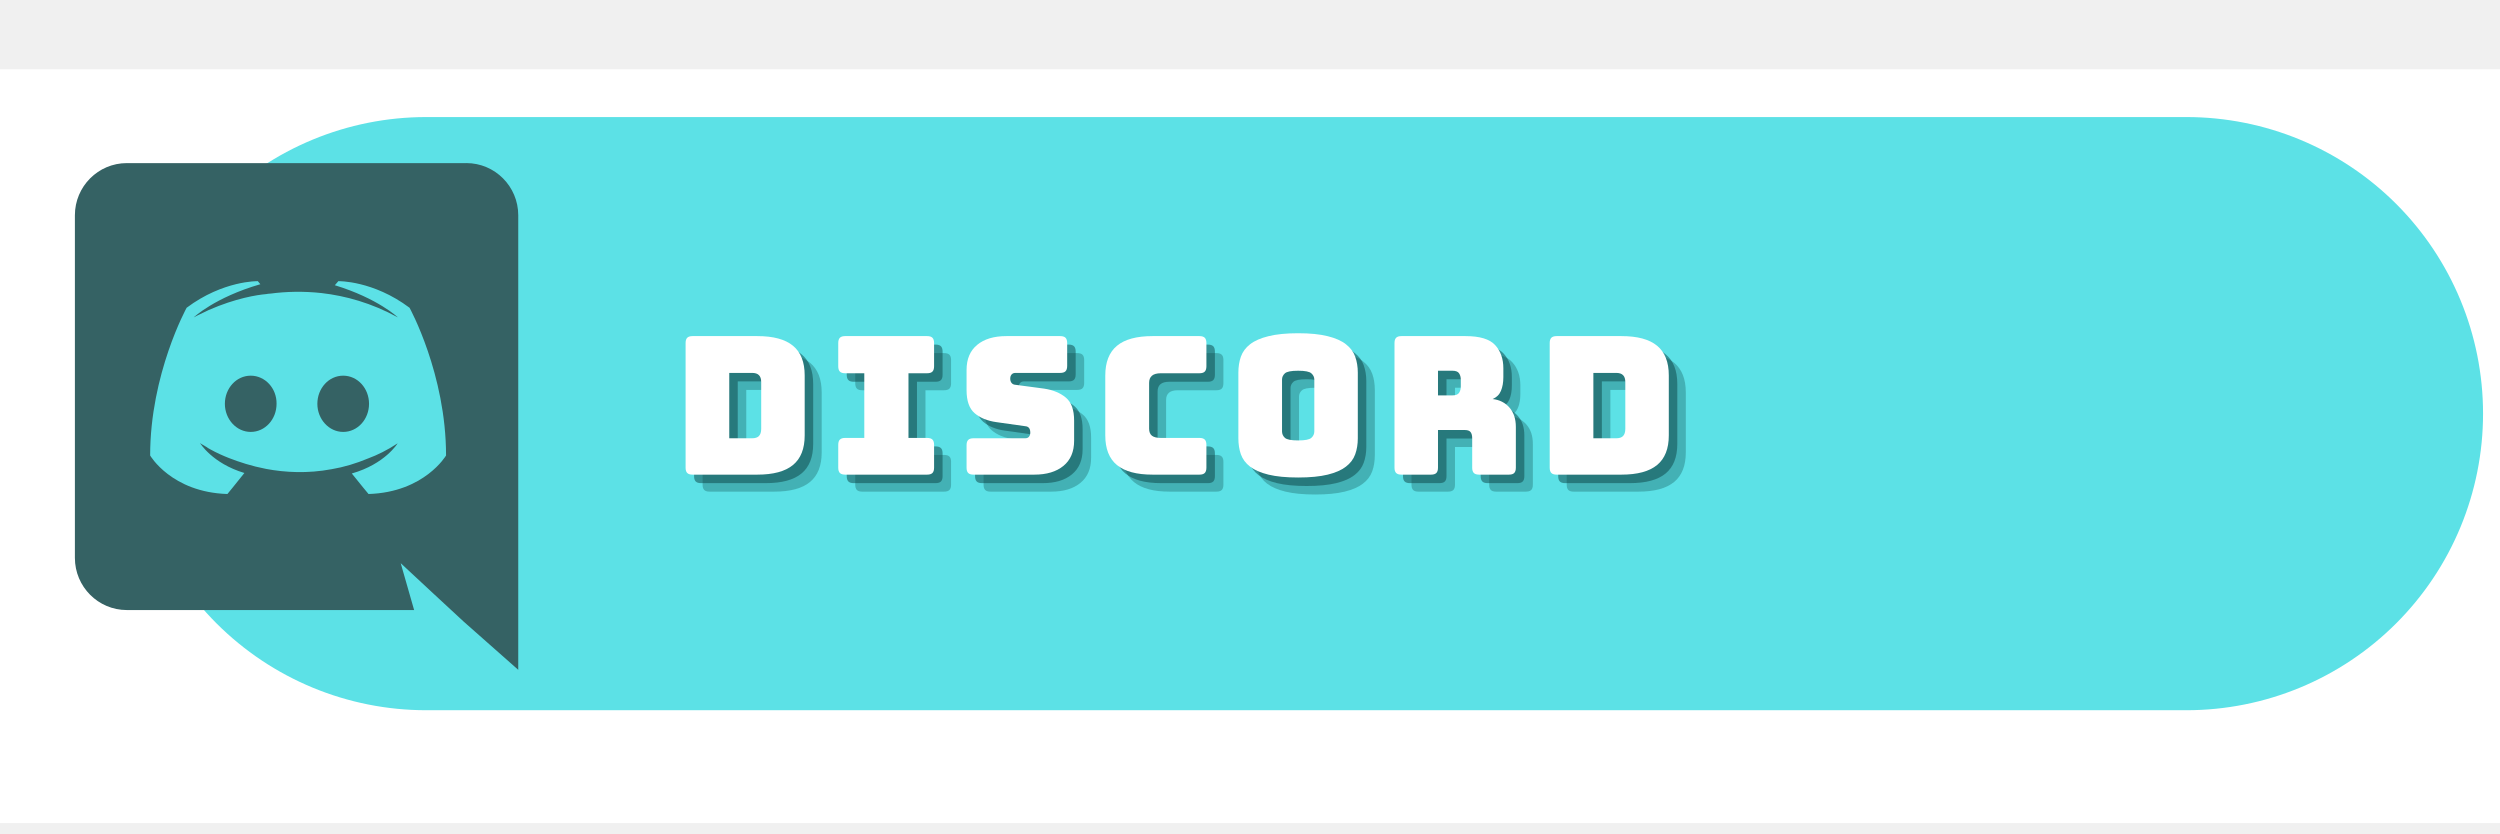
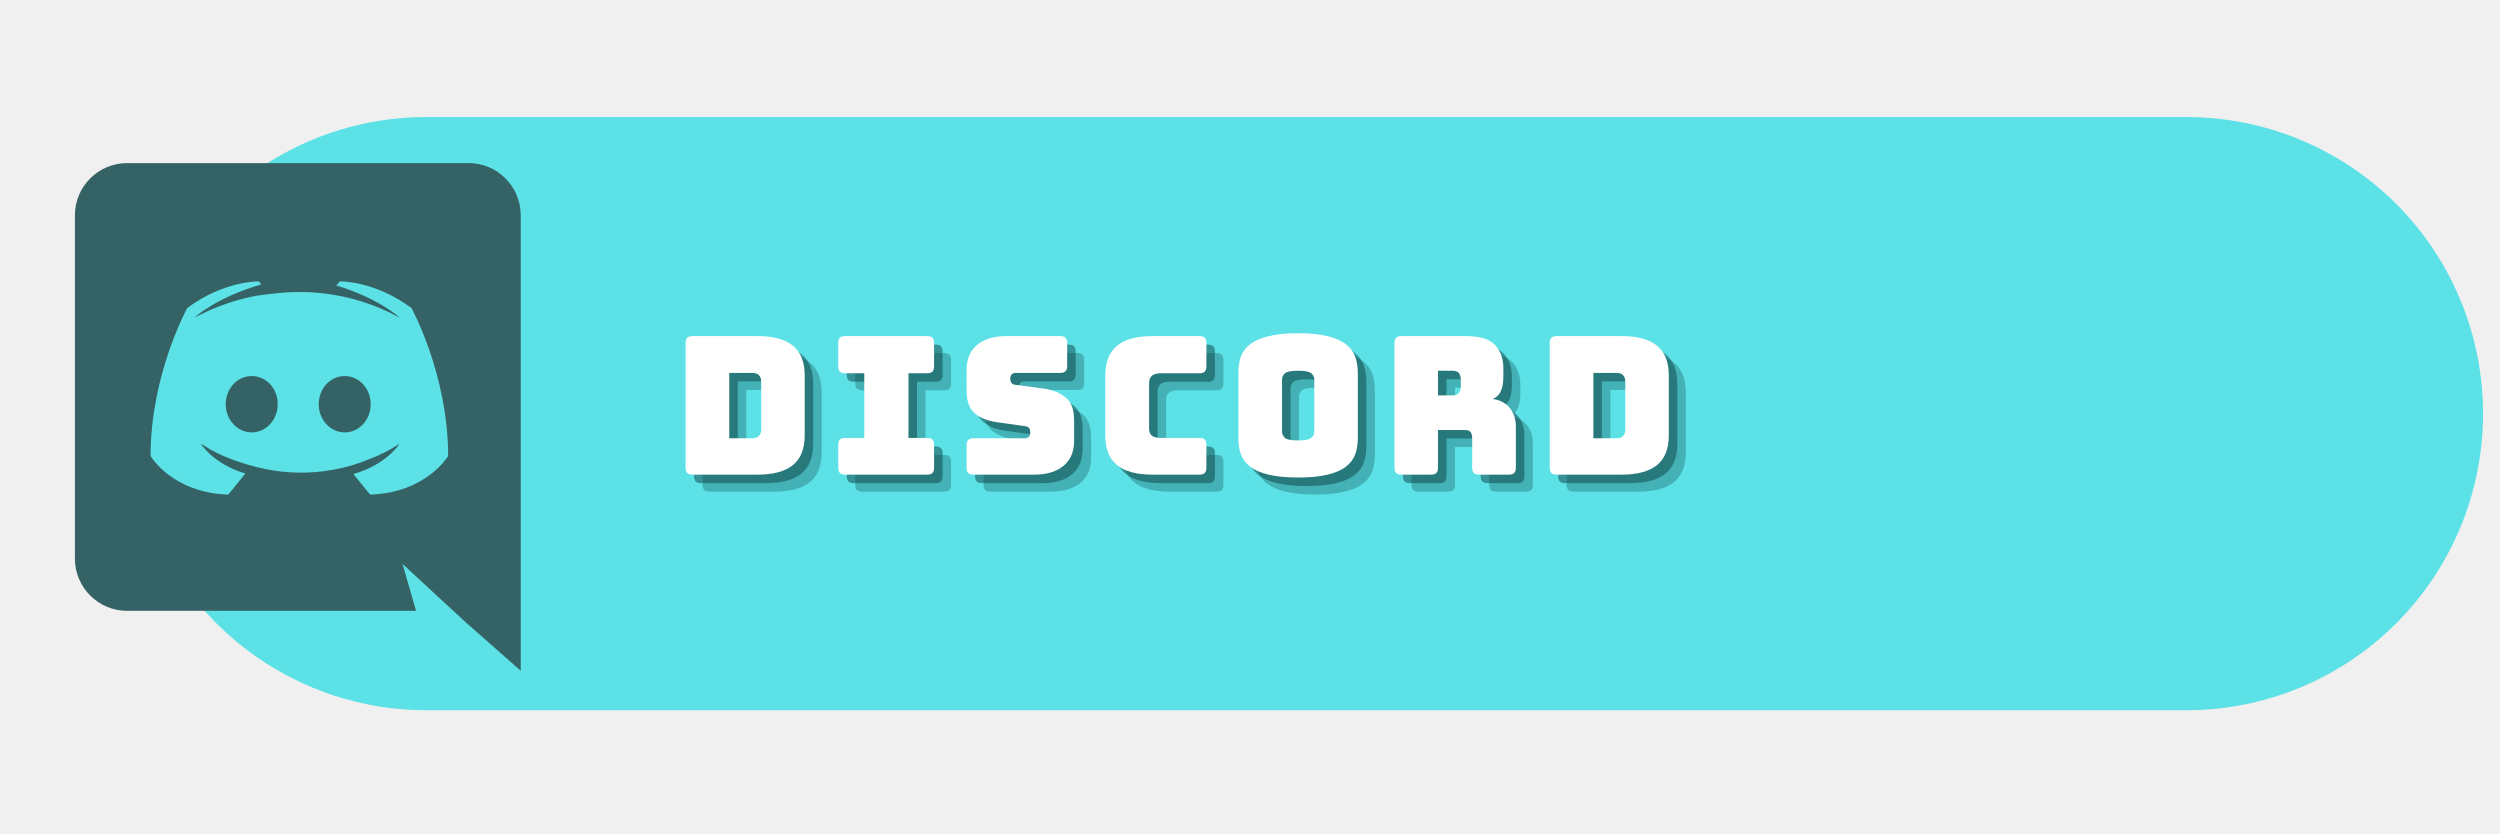
<svg xmlns="http://www.w3.org/2000/svg" width="600" zoomAndPan="magnify" viewBox="0 0 450 150" height="200" preserveAspectRatio="xMidYMid meet" version="1.0">
  <defs>
    <g />
-     <clipPath id="6c21bdaf57">
-       <path d="M 0 12.465 L 450 12.465 L 450 148.152 L 0 148.152 Z M 0 12.465 " clip-rule="nonzero" />
-     </clipPath>
-     <clipPath id="029d21b144">
+     <clipPath id="065d0ccf57">
      <path d="M 23.332 21.07 L 446.949 21.07 L 446.949 127.84 L 23.332 127.84 Z M 23.332 21.07 " clip-rule="nonzero" />
    </clipPath>
-     <clipPath id="9e6a04bb21">
+     <clipPath id="f2f9490e58">
      <path d="M 76.715 21.07 L 393.562 21.07 C 407.723 21.07 421.301 26.695 431.312 36.703 C 441.324 46.715 446.949 60.297 446.949 74.453 C 446.949 88.613 441.324 102.191 431.312 112.203 C 421.301 122.215 407.723 127.84 393.562 127.84 L 76.715 127.84 C 62.559 127.84 48.977 122.215 38.965 112.203 C 28.953 102.191 23.332 88.613 23.332 74.453 C 23.332 60.297 28.953 46.715 38.965 36.703 C 48.977 26.695 62.559 21.07 76.715 21.07 Z M 76.715 21.07 " clip-rule="nonzero" />
    </clipPath>
-     <clipPath id="2008653a7a">
-       <path d="M 13.48 29.301 L 93.285 29.301 L 93.285 120.641 L 13.48 120.641 Z M 13.48 29.301 " clip-rule="nonzero" />
+     <clipPath id="741aa9d150">
+       <path d="M 13.48 29.301 L 93.73 29.301 L 93.73 120.801 L 13.48 120.801 Z M 13.48 29.301 " clip-rule="nonzero" />
    </clipPath>
  </defs>
-   <g clip-path="url(#6c21bdaf57)">
-     <path fill="#ffffff" d="M -53.301 12.465 L 523.578 12.465 L 523.578 148.152 L -53.301 148.152 Z M -53.301 12.465 " fill-opacity="1" fill-rule="nonzero" />
-   </g>
-   <g clip-path="url(#029d21b144)">
-     <g clip-path="url(#9e6a04bb21)">
+   <g clip-path="url(#065d0ccf57)">
+     <g clip-path="url(#f2f9490e58)">
      <path fill="#5ce1e6" d="M 23.332 21.07 L 446.949 21.07 L 446.949 127.84 L 23.332 127.84 Z M 23.332 21.07 " fill-opacity="1" fill-rule="nonzero" />
    </g>
  </g>
  <g fill="#0d4244" fill-opacity="0.302">
    <g transform="translate(124.0756, 88.49545)">
      <g>
        <path d="M 15.297 0 L 3.641 0 C 3.203 0 2.883 -0.098 2.688 -0.297 C 2.488 -0.492 2.391 -0.812 2.391 -1.25 L 2.391 -23.688 C 2.391 -24.125 2.488 -24.441 2.688 -24.641 C 2.883 -24.836 3.203 -24.938 3.641 -24.938 L 15.297 -24.938 C 18.18 -24.938 20.32 -24.359 21.719 -23.203 C 23.125 -22.047 23.828 -20.266 23.828 -17.859 L 23.828 -7.062 C 23.828 -4.664 23.125 -2.891 21.719 -1.734 C 20.32 -0.578 18.18 0 15.297 0 Z M 10.25 -18.312 L 10.25 -6.547 L 14.375 -6.547 C 14.926 -6.547 15.332 -6.68 15.594 -6.953 C 15.863 -7.234 16 -7.66 16 -8.234 L 16 -16.656 C 16 -17.227 15.863 -17.645 15.594 -17.906 C 15.332 -18.176 14.926 -18.312 14.375 -18.312 Z M 10.25 -18.312 " />
      </g>
    </g>
  </g>
  <g fill="#0d4244" fill-opacity="0.302">
-     <g transform="translate(152.1165, 88.49545)">
+     <g transform="translate(152.1166, 88.49545)">
      <g>
        <path d="M 3.078 0 C 2.641 0 2.32 -0.098 2.125 -0.297 C 1.926 -0.492 1.828 -0.812 1.828 -1.25 L 1.828 -5.359 C 1.828 -5.805 1.926 -6.125 2.125 -6.312 C 2.32 -6.508 2.641 -6.609 3.078 -6.609 L 6.516 -6.609 L 6.516 -18.25 L 3.078 -18.25 C 2.641 -18.25 2.32 -18.348 2.125 -18.547 C 1.926 -18.742 1.828 -19.062 1.828 -19.5 L 1.828 -23.688 C 1.828 -24.125 1.926 -24.441 2.125 -24.641 C 2.32 -24.836 2.641 -24.938 3.078 -24.938 L 17.828 -24.938 C 18.266 -24.938 18.582 -24.836 18.781 -24.641 C 18.977 -24.441 19.078 -24.125 19.078 -23.688 L 19.078 -19.5 C 19.078 -19.062 18.977 -18.742 18.781 -18.547 C 18.582 -18.348 18.266 -18.25 17.828 -18.25 L 14.469 -18.25 L 14.469 -6.609 L 17.828 -6.609 C 18.266 -6.609 18.582 -6.508 18.781 -6.312 C 18.977 -6.125 19.078 -5.805 19.078 -5.359 L 19.078 -1.25 C 19.078 -0.812 18.977 -0.492 18.781 -0.297 C 18.582 -0.098 18.266 0 17.828 0 Z M 3.078 0 " />
      </g>
    </g>
  </g>
  <g fill="#0d4244" fill-opacity="0.302">
    <g transform="translate(175.2763, 88.49545)">
      <g>
        <path d="M 13.953 0 L 3.016 0 C 2.578 0 2.258 -0.098 2.062 -0.297 C 1.863 -0.492 1.766 -0.812 1.766 -1.25 L 1.766 -5.297 C 1.766 -5.734 1.863 -6.051 2.062 -6.25 C 2.258 -6.445 2.578 -6.547 3.016 -6.547 L 12.328 -6.547 C 12.629 -6.547 12.852 -6.641 13 -6.828 C 13.156 -7.023 13.234 -7.266 13.234 -7.547 C 13.234 -7.941 13.156 -8.227 13 -8.406 C 12.852 -8.594 12.629 -8.695 12.328 -8.719 L 7.125 -9.453 C 5.508 -9.68 4.211 -10.211 3.234 -11.047 C 2.254 -11.879 1.766 -13.266 1.766 -15.203 L 1.766 -18.844 C 1.766 -20.801 2.398 -22.305 3.672 -23.359 C 4.941 -24.41 6.695 -24.938 8.938 -24.938 L 18.625 -24.938 C 19.062 -24.938 19.379 -24.836 19.578 -24.641 C 19.773 -24.441 19.875 -24.125 19.875 -23.688 L 19.875 -19.562 C 19.875 -19.125 19.773 -18.805 19.578 -18.609 C 19.379 -18.41 19.062 -18.312 18.625 -18.312 L 10.562 -18.312 C 10.258 -18.312 10.023 -18.211 9.859 -18.016 C 9.703 -17.828 9.625 -17.582 9.625 -17.281 C 9.625 -16.977 9.703 -16.723 9.859 -16.516 C 10.023 -16.305 10.258 -16.191 10.562 -16.172 L 15.719 -15.484 C 17.332 -15.242 18.633 -14.707 19.625 -13.875 C 20.625 -13.051 21.125 -11.672 21.125 -9.734 L 21.125 -6.094 C 21.125 -4.133 20.484 -2.629 19.203 -1.578 C 17.922 -0.523 16.172 0 13.953 0 Z M 13.953 0 " />
      </g>
    </g>
  </g>
  <g fill="#0d4244" fill-opacity="0.302">
    <g transform="translate(199.9939, 88.49545)">
      <g>
        <path d="M 18.969 0 L 10.531 0 C 7.645 0 5.504 -0.578 4.109 -1.734 C 2.711 -2.891 2.016 -4.664 2.016 -7.062 L 2.016 -17.828 C 2.016 -20.234 2.711 -22.02 4.109 -23.188 C 5.504 -24.352 7.645 -24.938 10.531 -24.938 L 18.969 -24.938 C 19.406 -24.938 19.723 -24.836 19.922 -24.641 C 20.117 -24.441 20.219 -24.125 20.219 -23.688 L 20.219 -19.5 C 20.219 -19.062 20.117 -18.742 19.922 -18.547 C 19.723 -18.348 19.406 -18.25 18.969 -18.25 L 12.016 -18.25 C 11.297 -18.25 10.766 -18.102 10.422 -17.812 C 10.078 -17.52 9.906 -17.086 9.906 -16.516 L 9.906 -8.281 C 9.906 -7.695 10.078 -7.27 10.422 -7 C 10.766 -6.738 11.297 -6.609 12.016 -6.609 L 18.969 -6.609 C 19.406 -6.609 19.723 -6.508 19.922 -6.312 C 20.117 -6.125 20.219 -5.805 20.219 -5.359 L 20.219 -1.25 C 20.219 -0.812 20.117 -0.492 19.922 -0.297 C 19.723 -0.098 19.406 0 18.969 0 Z M 18.969 0 " />
      </g>
    </g>
  </g>
  <g fill="#0d4244" fill-opacity="0.302">
    <g transform="translate(223.9499, 88.49545)">
      <g>
        <path d="M 23.516 -6.547 C 23.516 -5.484 23.359 -4.52 23.047 -3.656 C 22.734 -2.789 22.176 -2.051 21.375 -1.438 C 20.582 -0.82 19.488 -0.344 18.094 0 C 16.695 0.344 14.926 0.516 12.781 0.516 C 10.633 0.516 8.852 0.344 7.438 0 C 6.031 -0.344 4.926 -0.82 4.125 -1.438 C 3.332 -2.051 2.781 -2.789 2.469 -3.656 C 2.164 -4.52 2.016 -5.484 2.016 -6.547 L 2.016 -18.344 C 2.016 -19.406 2.164 -20.367 2.469 -21.234 C 2.781 -22.109 3.332 -22.852 4.125 -23.469 C 4.926 -24.094 6.031 -24.578 7.438 -24.922 C 8.852 -25.273 10.633 -25.453 12.781 -25.453 C 14.926 -25.453 16.695 -25.273 18.094 -24.922 C 19.488 -24.578 20.582 -24.094 21.375 -23.469 C 22.176 -22.852 22.734 -22.109 23.047 -21.234 C 23.359 -20.367 23.516 -19.406 23.516 -18.344 Z M 9.875 -7.797 C 9.875 -7.328 10.047 -6.938 10.391 -6.625 C 10.734 -6.312 11.531 -6.156 12.781 -6.156 C 14.02 -6.156 14.812 -6.312 15.156 -6.625 C 15.508 -6.938 15.688 -7.328 15.688 -7.797 L 15.688 -17.109 C 15.688 -17.547 15.508 -17.922 15.156 -18.234 C 14.812 -18.547 14.02 -18.703 12.781 -18.703 C 11.531 -18.703 10.734 -18.547 10.391 -18.234 C 10.047 -17.922 9.875 -17.547 9.875 -17.109 Z M 9.875 -7.797 " />
      </g>
    </g>
  </g>
  <g fill="#0d4244" fill-opacity="0.302">
    <g transform="translate(251.6793, 88.49545)">
      <g>
        <path d="M 10.219 -18.703 L 10.219 -14.266 L 12.812 -14.266 C 13.414 -14.266 13.816 -14.422 14.016 -14.734 C 14.223 -15.047 14.328 -15.43 14.328 -15.891 L 14.328 -17.062 C 14.328 -17.531 14.223 -17.922 14.016 -18.234 C 13.816 -18.547 13.414 -18.703 12.812 -18.703 Z M 8.969 0 L 3.641 0 C 3.203 0 2.883 -0.098 2.688 -0.297 C 2.488 -0.492 2.391 -0.812 2.391 -1.25 L 2.391 -23.688 C 2.391 -24.125 2.488 -24.441 2.688 -24.641 C 2.883 -24.836 3.203 -24.938 3.641 -24.938 L 15.172 -24.938 C 17.754 -24.938 19.535 -24.395 20.516 -23.312 C 21.492 -22.238 21.984 -20.848 21.984 -19.141 L 21.984 -17.562 C 21.984 -16.582 21.836 -15.754 21.547 -15.078 C 21.266 -14.398 20.766 -13.91 20.047 -13.609 C 21.297 -13.473 22.305 -12.961 23.078 -12.078 C 23.848 -11.203 24.234 -10.039 24.234 -8.594 L 24.234 -1.25 C 24.234 -0.812 24.133 -0.492 23.938 -0.297 C 23.75 -0.098 23.43 0 22.984 0 L 17.625 0 C 17.188 0 16.867 -0.098 16.672 -0.297 C 16.473 -0.492 16.375 -0.812 16.375 -1.25 L 16.375 -6.547 C 16.375 -7.055 16.273 -7.43 16.078 -7.672 C 15.879 -7.91 15.539 -8.031 15.062 -8.031 L 10.219 -8.031 L 10.219 -1.25 C 10.219 -0.812 10.117 -0.492 9.922 -0.297 C 9.723 -0.098 9.406 0 8.969 0 Z M 8.969 0 " />
      </g>
    </g>
  </g>
  <g fill="#0d4244" fill-opacity="0.302">
    <g transform="translate(279.6164, 88.49545)">
      <g>
        <path d="M 15.297 0 L 3.641 0 C 3.203 0 2.883 -0.098 2.688 -0.297 C 2.488 -0.492 2.391 -0.812 2.391 -1.25 L 2.391 -23.688 C 2.391 -24.125 2.488 -24.441 2.688 -24.641 C 2.883 -24.836 3.203 -24.938 3.641 -24.938 L 15.297 -24.938 C 18.18 -24.938 20.32 -24.359 21.719 -23.203 C 23.125 -22.047 23.828 -20.266 23.828 -17.859 L 23.828 -7.062 C 23.828 -4.664 23.125 -2.891 21.719 -1.734 C 20.32 -0.578 18.18 0 15.297 0 Z M 10.25 -18.312 L 10.25 -6.547 L 14.375 -6.547 C 14.926 -6.547 15.332 -6.68 15.594 -6.953 C 15.863 -7.234 16 -7.66 16 -8.234 L 16 -16.656 C 16 -17.227 15.863 -17.645 15.594 -17.906 C 15.332 -18.176 14.926 -18.312 14.375 -18.312 Z M 10.25 -18.312 " />
      </g>
    </g>
  </g>
  <g fill="#0d4244" fill-opacity="0.502">
    <g transform="translate(122.5456, 86.96547)">
      <g>
        <path d="M 15.297 0 L 3.641 0 C 3.203 0 2.883 -0.098 2.688 -0.297 C 2.488 -0.492 2.391 -0.812 2.391 -1.25 L 2.391 -23.688 C 2.391 -24.125 2.488 -24.441 2.688 -24.641 C 2.883 -24.836 3.203 -24.938 3.641 -24.938 L 15.297 -24.938 C 18.18 -24.938 20.32 -24.359 21.719 -23.203 C 23.125 -22.047 23.828 -20.266 23.828 -17.859 L 23.828 -7.062 C 23.828 -4.664 23.125 -2.891 21.719 -1.734 C 20.32 -0.578 18.18 0 15.297 0 Z M 10.25 -18.312 L 10.25 -6.547 L 14.375 -6.547 C 14.926 -6.547 15.332 -6.68 15.594 -6.953 C 15.863 -7.234 16 -7.66 16 -8.234 L 16 -16.656 C 16 -17.227 15.863 -17.645 15.594 -17.906 C 15.332 -18.176 14.926 -18.312 14.375 -18.312 Z M 10.25 -18.312 " />
      </g>
    </g>
  </g>
  <g fill="#0d4244" fill-opacity="0.502">
    <g transform="translate(150.5866, 86.96547)">
      <g>
        <path d="M 3.078 0 C 2.641 0 2.32 -0.098 2.125 -0.297 C 1.926 -0.492 1.828 -0.812 1.828 -1.25 L 1.828 -5.359 C 1.828 -5.805 1.926 -6.125 2.125 -6.312 C 2.32 -6.508 2.641 -6.609 3.078 -6.609 L 6.516 -6.609 L 6.516 -18.25 L 3.078 -18.25 C 2.641 -18.25 2.32 -18.348 2.125 -18.547 C 1.926 -18.742 1.828 -19.062 1.828 -19.5 L 1.828 -23.688 C 1.828 -24.125 1.926 -24.441 2.125 -24.641 C 2.32 -24.836 2.641 -24.938 3.078 -24.938 L 17.828 -24.938 C 18.266 -24.938 18.582 -24.836 18.781 -24.641 C 18.977 -24.441 19.078 -24.125 19.078 -23.688 L 19.078 -19.5 C 19.078 -19.062 18.977 -18.742 18.781 -18.547 C 18.582 -18.348 18.266 -18.25 17.828 -18.25 L 14.469 -18.25 L 14.469 -6.609 L 17.828 -6.609 C 18.266 -6.609 18.582 -6.508 18.781 -6.312 C 18.977 -6.125 19.078 -5.805 19.078 -5.359 L 19.078 -1.25 C 19.078 -0.812 18.977 -0.492 18.781 -0.297 C 18.582 -0.098 18.266 0 17.828 0 Z M 3.078 0 " />
      </g>
    </g>
  </g>
  <g fill="#0d4244" fill-opacity="0.502">
    <g transform="translate(173.7463, 86.96547)">
      <g>
        <path d="M 13.953 0 L 3.016 0 C 2.578 0 2.258 -0.098 2.062 -0.297 C 1.863 -0.492 1.766 -0.812 1.766 -1.25 L 1.766 -5.297 C 1.766 -5.734 1.863 -6.051 2.062 -6.25 C 2.258 -6.445 2.578 -6.547 3.016 -6.547 L 12.328 -6.547 C 12.629 -6.547 12.852 -6.641 13 -6.828 C 13.156 -7.023 13.234 -7.266 13.234 -7.547 C 13.234 -7.941 13.156 -8.227 13 -8.406 C 12.852 -8.594 12.629 -8.695 12.328 -8.719 L 7.125 -9.453 C 5.508 -9.68 4.211 -10.211 3.234 -11.047 C 2.254 -11.879 1.766 -13.266 1.766 -15.203 L 1.766 -18.844 C 1.766 -20.801 2.398 -22.305 3.672 -23.359 C 4.941 -24.41 6.695 -24.938 8.938 -24.938 L 18.625 -24.938 C 19.062 -24.938 19.379 -24.836 19.578 -24.641 C 19.773 -24.441 19.875 -24.125 19.875 -23.688 L 19.875 -19.562 C 19.875 -19.125 19.773 -18.805 19.578 -18.609 C 19.379 -18.41 19.062 -18.312 18.625 -18.312 L 10.562 -18.312 C 10.258 -18.312 10.023 -18.211 9.859 -18.016 C 9.703 -17.828 9.625 -17.582 9.625 -17.281 C 9.625 -16.977 9.703 -16.723 9.859 -16.516 C 10.023 -16.305 10.258 -16.191 10.562 -16.172 L 15.719 -15.484 C 17.332 -15.242 18.633 -14.707 19.625 -13.875 C 20.625 -13.051 21.125 -11.672 21.125 -9.734 L 21.125 -6.094 C 21.125 -4.133 20.484 -2.629 19.203 -1.578 C 17.922 -0.523 16.172 0 13.953 0 Z M 13.953 0 " />
      </g>
    </g>
  </g>
  <g fill="#0d4244" fill-opacity="0.502">
    <g transform="translate(198.4639, 86.96547)">
      <g>
        <path d="M 18.969 0 L 10.531 0 C 7.645 0 5.504 -0.578 4.109 -1.734 C 2.711 -2.891 2.016 -4.664 2.016 -7.062 L 2.016 -17.828 C 2.016 -20.234 2.711 -22.02 4.109 -23.188 C 5.504 -24.352 7.645 -24.938 10.531 -24.938 L 18.969 -24.938 C 19.406 -24.938 19.723 -24.836 19.922 -24.641 C 20.117 -24.441 20.219 -24.125 20.219 -23.688 L 20.219 -19.5 C 20.219 -19.062 20.117 -18.742 19.922 -18.547 C 19.723 -18.348 19.406 -18.25 18.969 -18.25 L 12.016 -18.25 C 11.297 -18.25 10.766 -18.102 10.422 -17.812 C 10.078 -17.52 9.906 -17.086 9.906 -16.516 L 9.906 -8.281 C 9.906 -7.695 10.078 -7.27 10.422 -7 C 10.766 -6.738 11.297 -6.609 12.016 -6.609 L 18.969 -6.609 C 19.406 -6.609 19.723 -6.508 19.922 -6.312 C 20.117 -6.125 20.219 -5.805 20.219 -5.359 L 20.219 -1.25 C 20.219 -0.812 20.117 -0.492 19.922 -0.297 C 19.723 -0.098 19.406 0 18.969 0 Z M 18.969 0 " />
      </g>
    </g>
  </g>
  <g fill="#0d4244" fill-opacity="0.502">
    <g transform="translate(222.4199, 86.96547)">
      <g>
        <path d="M 23.516 -6.547 C 23.516 -5.484 23.359 -4.52 23.047 -3.656 C 22.734 -2.789 22.176 -2.051 21.375 -1.438 C 20.582 -0.82 19.488 -0.344 18.094 0 C 16.695 0.344 14.926 0.516 12.781 0.516 C 10.633 0.516 8.852 0.344 7.438 0 C 6.031 -0.344 4.926 -0.82 4.125 -1.438 C 3.332 -2.051 2.781 -2.789 2.469 -3.656 C 2.164 -4.52 2.016 -5.484 2.016 -6.547 L 2.016 -18.344 C 2.016 -19.406 2.164 -20.367 2.469 -21.234 C 2.781 -22.109 3.332 -22.852 4.125 -23.469 C 4.926 -24.094 6.031 -24.578 7.438 -24.922 C 8.852 -25.273 10.633 -25.453 12.781 -25.453 C 14.926 -25.453 16.695 -25.273 18.094 -24.922 C 19.488 -24.578 20.582 -24.094 21.375 -23.469 C 22.176 -22.852 22.734 -22.109 23.047 -21.234 C 23.359 -20.367 23.516 -19.406 23.516 -18.344 Z M 9.875 -7.797 C 9.875 -7.328 10.047 -6.938 10.391 -6.625 C 10.734 -6.312 11.531 -6.156 12.781 -6.156 C 14.02 -6.156 14.812 -6.312 15.156 -6.625 C 15.508 -6.938 15.688 -7.328 15.688 -7.797 L 15.688 -17.109 C 15.688 -17.547 15.508 -17.922 15.156 -18.234 C 14.812 -18.547 14.02 -18.703 12.781 -18.703 C 11.531 -18.703 10.734 -18.547 10.391 -18.234 C 10.047 -17.922 9.875 -17.547 9.875 -17.109 Z M 9.875 -7.797 " />
      </g>
    </g>
  </g>
  <g fill="#0d4244" fill-opacity="0.502">
    <g transform="translate(250.1493, 86.96547)">
      <g>
        <path d="M 10.219 -18.703 L 10.219 -14.266 L 12.812 -14.266 C 13.414 -14.266 13.816 -14.422 14.016 -14.734 C 14.223 -15.047 14.328 -15.43 14.328 -15.891 L 14.328 -17.062 C 14.328 -17.531 14.223 -17.922 14.016 -18.234 C 13.816 -18.547 13.414 -18.703 12.812 -18.703 Z M 8.969 0 L 3.641 0 C 3.203 0 2.883 -0.098 2.688 -0.297 C 2.488 -0.492 2.391 -0.812 2.391 -1.25 L 2.391 -23.688 C 2.391 -24.125 2.488 -24.441 2.688 -24.641 C 2.883 -24.836 3.203 -24.938 3.641 -24.938 L 15.172 -24.938 C 17.754 -24.938 19.535 -24.395 20.516 -23.312 C 21.492 -22.238 21.984 -20.848 21.984 -19.141 L 21.984 -17.562 C 21.984 -16.582 21.836 -15.754 21.547 -15.078 C 21.266 -14.398 20.766 -13.91 20.047 -13.609 C 21.297 -13.473 22.305 -12.961 23.078 -12.078 C 23.848 -11.203 24.234 -10.039 24.234 -8.594 L 24.234 -1.25 C 24.234 -0.812 24.133 -0.492 23.938 -0.297 C 23.75 -0.098 23.43 0 22.984 0 L 17.625 0 C 17.188 0 16.867 -0.098 16.672 -0.297 C 16.473 -0.492 16.375 -0.812 16.375 -1.25 L 16.375 -6.547 C 16.375 -7.055 16.273 -7.43 16.078 -7.672 C 15.879 -7.91 15.539 -8.031 15.062 -8.031 L 10.219 -8.031 L 10.219 -1.25 C 10.219 -0.812 10.117 -0.492 9.922 -0.297 C 9.723 -0.098 9.406 0 8.969 0 Z M 8.969 0 " />
      </g>
    </g>
  </g>
  <g fill="#0d4244" fill-opacity="0.502">
    <g transform="translate(278.0864, 86.96547)">
      <g>
        <path d="M 15.297 0 L 3.641 0 C 3.203 0 2.883 -0.098 2.688 -0.297 C 2.488 -0.492 2.391 -0.812 2.391 -1.25 L 2.391 -23.688 C 2.391 -24.125 2.488 -24.441 2.688 -24.641 C 2.883 -24.836 3.203 -24.938 3.641 -24.938 L 15.297 -24.938 C 18.18 -24.938 20.32 -24.359 21.719 -23.203 C 23.125 -22.047 23.828 -20.266 23.828 -17.859 L 23.828 -7.062 C 23.828 -4.664 23.125 -2.891 21.719 -1.734 C 20.32 -0.578 18.18 0 15.297 0 Z M 10.25 -18.312 L 10.25 -6.547 L 14.375 -6.547 C 14.926 -6.547 15.332 -6.68 15.594 -6.953 C 15.863 -7.234 16 -7.66 16 -8.234 L 16 -16.656 C 16 -17.227 15.863 -17.645 15.594 -17.906 C 15.332 -18.176 14.926 -18.312 14.375 -18.312 Z M 10.25 -18.312 " />
      </g>
    </g>
  </g>
  <g fill="#ffffff" fill-opacity="1">
    <g transform="translate(121.0156, 85.43548)">
      <g>
        <path d="M 15.297 0 L 3.641 0 C 3.203 0 2.883 -0.098 2.688 -0.297 C 2.488 -0.492 2.391 -0.812 2.391 -1.25 L 2.391 -23.688 C 2.391 -24.125 2.488 -24.441 2.688 -24.641 C 2.883 -24.836 3.203 -24.938 3.641 -24.938 L 15.297 -24.938 C 18.18 -24.938 20.32 -24.359 21.719 -23.203 C 23.125 -22.047 23.828 -20.266 23.828 -17.859 L 23.828 -7.062 C 23.828 -4.664 23.125 -2.891 21.719 -1.734 C 20.32 -0.578 18.18 0 15.297 0 Z M 10.25 -18.312 L 10.25 -6.547 L 14.375 -6.547 C 14.926 -6.547 15.332 -6.68 15.594 -6.953 C 15.863 -7.234 16 -7.66 16 -8.234 L 16 -16.656 C 16 -17.227 15.863 -17.645 15.594 -17.906 C 15.332 -18.176 14.926 -18.312 14.375 -18.312 Z M 10.25 -18.312 " />
      </g>
    </g>
  </g>
  <g fill="#ffffff" fill-opacity="1">
    <g transform="translate(149.0566, 85.43548)">
      <g>
        <path d="M 3.078 0 C 2.641 0 2.32 -0.098 2.125 -0.297 C 1.926 -0.492 1.828 -0.812 1.828 -1.25 L 1.828 -5.359 C 1.828 -5.805 1.926 -6.125 2.125 -6.312 C 2.32 -6.508 2.641 -6.609 3.078 -6.609 L 6.516 -6.609 L 6.516 -18.25 L 3.078 -18.25 C 2.641 -18.25 2.32 -18.348 2.125 -18.547 C 1.926 -18.742 1.828 -19.062 1.828 -19.5 L 1.828 -23.688 C 1.828 -24.125 1.926 -24.441 2.125 -24.641 C 2.32 -24.836 2.641 -24.938 3.078 -24.938 L 17.828 -24.938 C 18.266 -24.938 18.582 -24.836 18.781 -24.641 C 18.977 -24.441 19.078 -24.125 19.078 -23.688 L 19.078 -19.5 C 19.078 -19.062 18.977 -18.742 18.781 -18.547 C 18.582 -18.348 18.266 -18.25 17.828 -18.25 L 14.469 -18.25 L 14.469 -6.609 L 17.828 -6.609 C 18.266 -6.609 18.582 -6.508 18.781 -6.312 C 18.977 -6.125 19.078 -5.805 19.078 -5.359 L 19.078 -1.25 C 19.078 -0.812 18.977 -0.492 18.781 -0.297 C 18.582 -0.098 18.266 0 17.828 0 Z M 3.078 0 " />
      </g>
    </g>
  </g>
  <g fill="#ffffff" fill-opacity="1">
-     <g transform="translate(172.2163, 85.43548)">
+     <g transform="translate(172.2164, 85.43548)">
      <g>
        <path d="M 13.953 0 L 3.016 0 C 2.578 0 2.258 -0.098 2.062 -0.297 C 1.863 -0.492 1.766 -0.812 1.766 -1.25 L 1.766 -5.297 C 1.766 -5.734 1.863 -6.051 2.062 -6.25 C 2.258 -6.445 2.578 -6.547 3.016 -6.547 L 12.328 -6.547 C 12.629 -6.547 12.852 -6.641 13 -6.828 C 13.156 -7.023 13.234 -7.266 13.234 -7.547 C 13.234 -7.941 13.156 -8.227 13 -8.406 C 12.852 -8.594 12.629 -8.695 12.328 -8.719 L 7.125 -9.453 C 5.508 -9.68 4.211 -10.211 3.234 -11.047 C 2.254 -11.879 1.766 -13.266 1.766 -15.203 L 1.766 -18.844 C 1.766 -20.801 2.398 -22.305 3.672 -23.359 C 4.941 -24.41 6.695 -24.938 8.938 -24.938 L 18.625 -24.938 C 19.062 -24.938 19.379 -24.836 19.578 -24.641 C 19.773 -24.441 19.875 -24.125 19.875 -23.688 L 19.875 -19.562 C 19.875 -19.125 19.773 -18.805 19.578 -18.609 C 19.379 -18.41 19.062 -18.312 18.625 -18.312 L 10.562 -18.312 C 10.258 -18.312 10.023 -18.211 9.859 -18.016 C 9.703 -17.828 9.625 -17.582 9.625 -17.281 C 9.625 -16.977 9.703 -16.723 9.859 -16.516 C 10.023 -16.305 10.258 -16.191 10.562 -16.172 L 15.719 -15.484 C 17.332 -15.242 18.633 -14.707 19.625 -13.875 C 20.625 -13.051 21.125 -11.672 21.125 -9.734 L 21.125 -6.094 C 21.125 -4.133 20.484 -2.629 19.203 -1.578 C 17.922 -0.523 16.172 0 13.953 0 Z M 13.953 0 " />
      </g>
    </g>
  </g>
  <g fill="#ffffff" fill-opacity="1">
    <g transform="translate(196.9339, 85.43548)">
      <g>
        <path d="M 18.969 0 L 10.531 0 C 7.645 0 5.504 -0.578 4.109 -1.734 C 2.711 -2.891 2.016 -4.664 2.016 -7.062 L 2.016 -17.828 C 2.016 -20.234 2.711 -22.02 4.109 -23.188 C 5.504 -24.352 7.645 -24.938 10.531 -24.938 L 18.969 -24.938 C 19.406 -24.938 19.723 -24.836 19.922 -24.641 C 20.117 -24.441 20.219 -24.125 20.219 -23.688 L 20.219 -19.5 C 20.219 -19.062 20.117 -18.742 19.922 -18.547 C 19.723 -18.348 19.406 -18.25 18.969 -18.25 L 12.016 -18.25 C 11.297 -18.25 10.766 -18.102 10.422 -17.812 C 10.078 -17.52 9.906 -17.086 9.906 -16.516 L 9.906 -8.281 C 9.906 -7.695 10.078 -7.27 10.422 -7 C 10.766 -6.738 11.297 -6.609 12.016 -6.609 L 18.969 -6.609 C 19.406 -6.609 19.723 -6.508 19.922 -6.312 C 20.117 -6.125 20.219 -5.805 20.219 -5.359 L 20.219 -1.25 C 20.219 -0.812 20.117 -0.492 19.922 -0.297 C 19.723 -0.098 19.406 0 18.969 0 Z M 18.969 0 " />
      </g>
    </g>
  </g>
  <g fill="#ffffff" fill-opacity="1">
    <g transform="translate(220.8899, 85.43548)">
      <g>
        <path d="M 23.516 -6.547 C 23.516 -5.484 23.359 -4.52 23.047 -3.656 C 22.734 -2.789 22.176 -2.051 21.375 -1.438 C 20.582 -0.82 19.488 -0.344 18.094 0 C 16.695 0.344 14.926 0.516 12.781 0.516 C 10.633 0.516 8.852 0.344 7.438 0 C 6.031 -0.344 4.926 -0.82 4.125 -1.438 C 3.332 -2.051 2.781 -2.789 2.469 -3.656 C 2.164 -4.52 2.016 -5.484 2.016 -6.547 L 2.016 -18.344 C 2.016 -19.406 2.164 -20.367 2.469 -21.234 C 2.781 -22.109 3.332 -22.852 4.125 -23.469 C 4.926 -24.094 6.031 -24.578 7.438 -24.922 C 8.852 -25.273 10.633 -25.453 12.781 -25.453 C 14.926 -25.453 16.695 -25.273 18.094 -24.922 C 19.488 -24.578 20.582 -24.094 21.375 -23.469 C 22.176 -22.852 22.734 -22.109 23.047 -21.234 C 23.359 -20.367 23.516 -19.406 23.516 -18.344 Z M 9.875 -7.797 C 9.875 -7.328 10.047 -6.938 10.391 -6.625 C 10.734 -6.312 11.531 -6.156 12.781 -6.156 C 14.02 -6.156 14.812 -6.312 15.156 -6.625 C 15.508 -6.938 15.688 -7.328 15.688 -7.797 L 15.688 -17.109 C 15.688 -17.547 15.508 -17.922 15.156 -18.234 C 14.812 -18.547 14.02 -18.703 12.781 -18.703 C 11.531 -18.703 10.734 -18.547 10.391 -18.234 C 10.047 -17.922 9.875 -17.547 9.875 -17.109 Z M 9.875 -7.797 " />
      </g>
    </g>
  </g>
  <g fill="#ffffff" fill-opacity="1">
    <g transform="translate(248.6193, 85.43548)">
      <g>
        <path d="M 10.219 -18.703 L 10.219 -14.266 L 12.812 -14.266 C 13.414 -14.266 13.816 -14.422 14.016 -14.734 C 14.223 -15.047 14.328 -15.43 14.328 -15.891 L 14.328 -17.062 C 14.328 -17.531 14.223 -17.922 14.016 -18.234 C 13.816 -18.547 13.414 -18.703 12.812 -18.703 Z M 8.969 0 L 3.641 0 C 3.203 0 2.883 -0.098 2.688 -0.297 C 2.488 -0.492 2.391 -0.812 2.391 -1.25 L 2.391 -23.688 C 2.391 -24.125 2.488 -24.441 2.688 -24.641 C 2.883 -24.836 3.203 -24.938 3.641 -24.938 L 15.172 -24.938 C 17.754 -24.938 19.535 -24.395 20.516 -23.312 C 21.492 -22.238 21.984 -20.848 21.984 -19.141 L 21.984 -17.562 C 21.984 -16.582 21.836 -15.754 21.547 -15.078 C 21.266 -14.398 20.766 -13.91 20.047 -13.609 C 21.297 -13.473 22.305 -12.961 23.078 -12.078 C 23.848 -11.203 24.234 -10.039 24.234 -8.594 L 24.234 -1.25 C 24.234 -0.812 24.133 -0.492 23.938 -0.297 C 23.75 -0.098 23.43 0 22.984 0 L 17.625 0 C 17.188 0 16.867 -0.098 16.672 -0.297 C 16.473 -0.492 16.375 -0.812 16.375 -1.25 L 16.375 -6.547 C 16.375 -7.055 16.273 -7.43 16.078 -7.672 C 15.879 -7.91 15.539 -8.031 15.062 -8.031 L 10.219 -8.031 L 10.219 -1.25 C 10.219 -0.812 10.117 -0.492 9.922 -0.297 C 9.723 -0.098 9.406 0 8.969 0 Z M 8.969 0 " />
      </g>
    </g>
  </g>
  <g fill="#ffffff" fill-opacity="1">
    <g transform="translate(276.5564, 85.43548)">
      <g>
        <path d="M 15.297 0 L 3.641 0 C 3.203 0 2.883 -0.098 2.688 -0.297 C 2.488 -0.492 2.391 -0.812 2.391 -1.25 L 2.391 -23.688 C 2.391 -24.125 2.488 -24.441 2.688 -24.641 C 2.883 -24.836 3.203 -24.938 3.641 -24.938 L 15.297 -24.938 C 18.18 -24.938 20.32 -24.359 21.719 -23.203 C 23.125 -22.047 23.828 -20.266 23.828 -17.859 L 23.828 -7.062 C 23.828 -4.664 23.125 -2.891 21.719 -1.734 C 20.32 -0.578 18.18 0 15.297 0 Z M 10.25 -18.312 L 10.25 -6.547 L 14.375 -6.547 C 14.926 -6.547 15.332 -6.68 15.594 -6.953 C 15.863 -7.234 16 -7.66 16 -8.234 L 16 -16.656 C 16 -17.227 15.863 -17.645 15.594 -17.906 C 15.332 -18.176 14.926 -18.312 14.375 -18.312 Z M 10.25 -18.312 " />
      </g>
    </g>
  </g>
-   <g clip-path="url(#2008653a7a)">
-     <path fill="#356264" d="M 83.934 29.359 L 22.832 29.359 C 17.676 29.359 13.48 33.555 13.48 38.754 L 13.48 100.414 C 13.48 105.609 17.676 109.809 22.832 109.809 L 74.543 109.809 L 72.125 101.371 L 77.961 106.797 L 83.48 111.906 L 93.285 120.57 L 93.285 38.75 C 93.285 33.555 89.086 29.355 83.934 29.355 Z M 66.336 88.922 C 66.336 88.922 64.691 86.961 63.324 85.227 C 69.297 83.539 71.578 79.797 71.578 79.797 C 69.707 81.031 67.93 81.898 66.336 82.488 C 64.055 83.445 61.863 84.086 59.719 84.449 C 55.344 85.273 51.332 85.043 47.91 84.406 C 45.312 83.906 43.078 83.176 41.207 82.445 C 40.16 82.035 39.02 81.531 37.879 80.895 C 37.742 80.801 37.605 80.758 37.469 80.664 C 37.379 80.621 37.332 80.574 37.285 80.527 C 36.465 80.074 36.008 79.754 36.008 79.754 C 36.008 79.754 38.199 83.402 43.988 85.137 C 42.621 86.871 40.934 88.922 40.934 88.922 C 30.855 88.602 27.027 81.988 27.027 81.988 C 27.027 67.305 33.594 55.398 33.594 55.398 C 40.16 50.473 46.406 50.609 46.406 50.609 L 46.863 51.16 C 38.652 53.531 34.867 57.133 34.867 57.133 C 34.867 57.133 35.871 56.586 37.559 55.809 C 42.438 53.668 46.316 53.074 47.91 52.938 C 48.184 52.891 48.41 52.848 48.684 52.848 C 51.469 52.48 54.613 52.391 57.898 52.754 C 62.23 53.258 66.879 54.535 71.621 57.133 C 71.621 57.133 68.02 53.711 60.27 51.34 L 60.906 50.609 C 60.906 50.609 67.156 50.473 73.719 55.398 C 73.719 55.398 80.289 67.305 80.289 81.988 C 80.289 81.988 76.41 88.602 66.336 88.922 Z M 45.129 67.621 C 42.531 67.621 40.477 69.902 40.477 72.684 C 40.477 75.465 42.574 77.746 45.129 77.746 C 47.727 77.746 49.781 75.465 49.781 72.684 C 49.824 69.902 47.727 67.621 45.129 67.621 M 61.773 67.621 C 59.176 67.621 57.125 69.902 57.125 72.684 C 57.125 75.465 59.219 77.746 61.773 77.746 C 64.371 77.746 66.426 75.465 66.426 72.684 C 66.426 69.902 64.371 67.621 61.773 67.621 " fill-opacity="1" fill-rule="nonzero" />
+   <g clip-path="url(#741aa9d150)">
+     <path fill="#356264" d="M 84.332 29.359 L 22.883 29.359 C 17.699 29.359 13.48 33.562 13.48 38.77 L 13.48 100.539 C 13.48 105.746 17.699 109.949 22.883 109.949 L 74.887 109.949 L 72.453 101.5 L 78.324 106.934 L 83.871 112.051 L 93.73 120.73 L 93.73 38.766 C 93.73 33.559 89.512 29.355 84.332 29.355 Z M 66.633 89.027 C 66.633 89.027 64.98 87.062 63.605 85.324 C 69.609 83.637 71.906 79.887 71.906 79.887 C 70.023 81.121 68.238 81.988 66.633 82.582 C 64.336 83.543 62.137 84.184 59.98 84.547 C 55.578 85.371 51.543 85.141 48.105 84.504 C 45.492 84 43.242 83.27 41.363 82.539 C 40.309 82.129 39.16 81.625 38.016 80.984 C 37.879 80.895 37.742 80.848 37.602 80.758 C 37.512 80.711 37.465 80.664 37.418 80.617 C 36.594 80.164 36.137 79.844 36.137 79.844 C 36.137 79.844 38.336 83.5 44.16 85.234 C 42.785 86.973 41.09 89.027 41.09 89.027 C 30.953 88.707 27.102 82.082 27.102 82.082 C 27.102 67.371 33.707 55.445 33.707 55.445 C 40.309 50.512 46.59 50.648 46.59 50.648 L 47.051 51.195 C 38.797 53.574 34.988 57.184 34.988 57.184 C 34.988 57.184 35.996 56.633 37.695 55.855 C 42.602 53.711 46.5 53.117 48.105 52.98 C 48.379 52.934 48.605 52.887 48.883 52.887 C 51.684 52.523 54.844 52.43 58.145 52.797 C 62.504 53.297 67.18 54.578 71.949 57.184 C 71.949 57.184 68.328 53.754 60.531 51.379 L 61.176 50.648 C 61.176 50.648 67.457 50.512 74.059 55.445 C 74.059 55.445 80.664 67.371 80.664 82.082 C 80.664 82.082 76.762 88.707 66.633 89.027 Z M 45.305 67.688 C 42.691 67.688 40.629 69.977 40.629 72.762 C 40.629 75.547 42.738 77.832 45.305 77.832 C 47.922 77.832 49.984 75.547 49.984 72.762 C 50.031 69.977 47.922 67.688 45.305 67.688 M 62.047 67.688 C 59.43 67.688 57.367 69.977 57.367 72.762 C 57.367 75.547 59.477 77.832 62.047 77.832 C 64.656 77.832 66.723 75.547 66.723 72.762 C 66.723 69.977 64.656 67.688 62.047 67.688 " fill-opacity="1" fill-rule="nonzero" />
  </g>
</svg>
